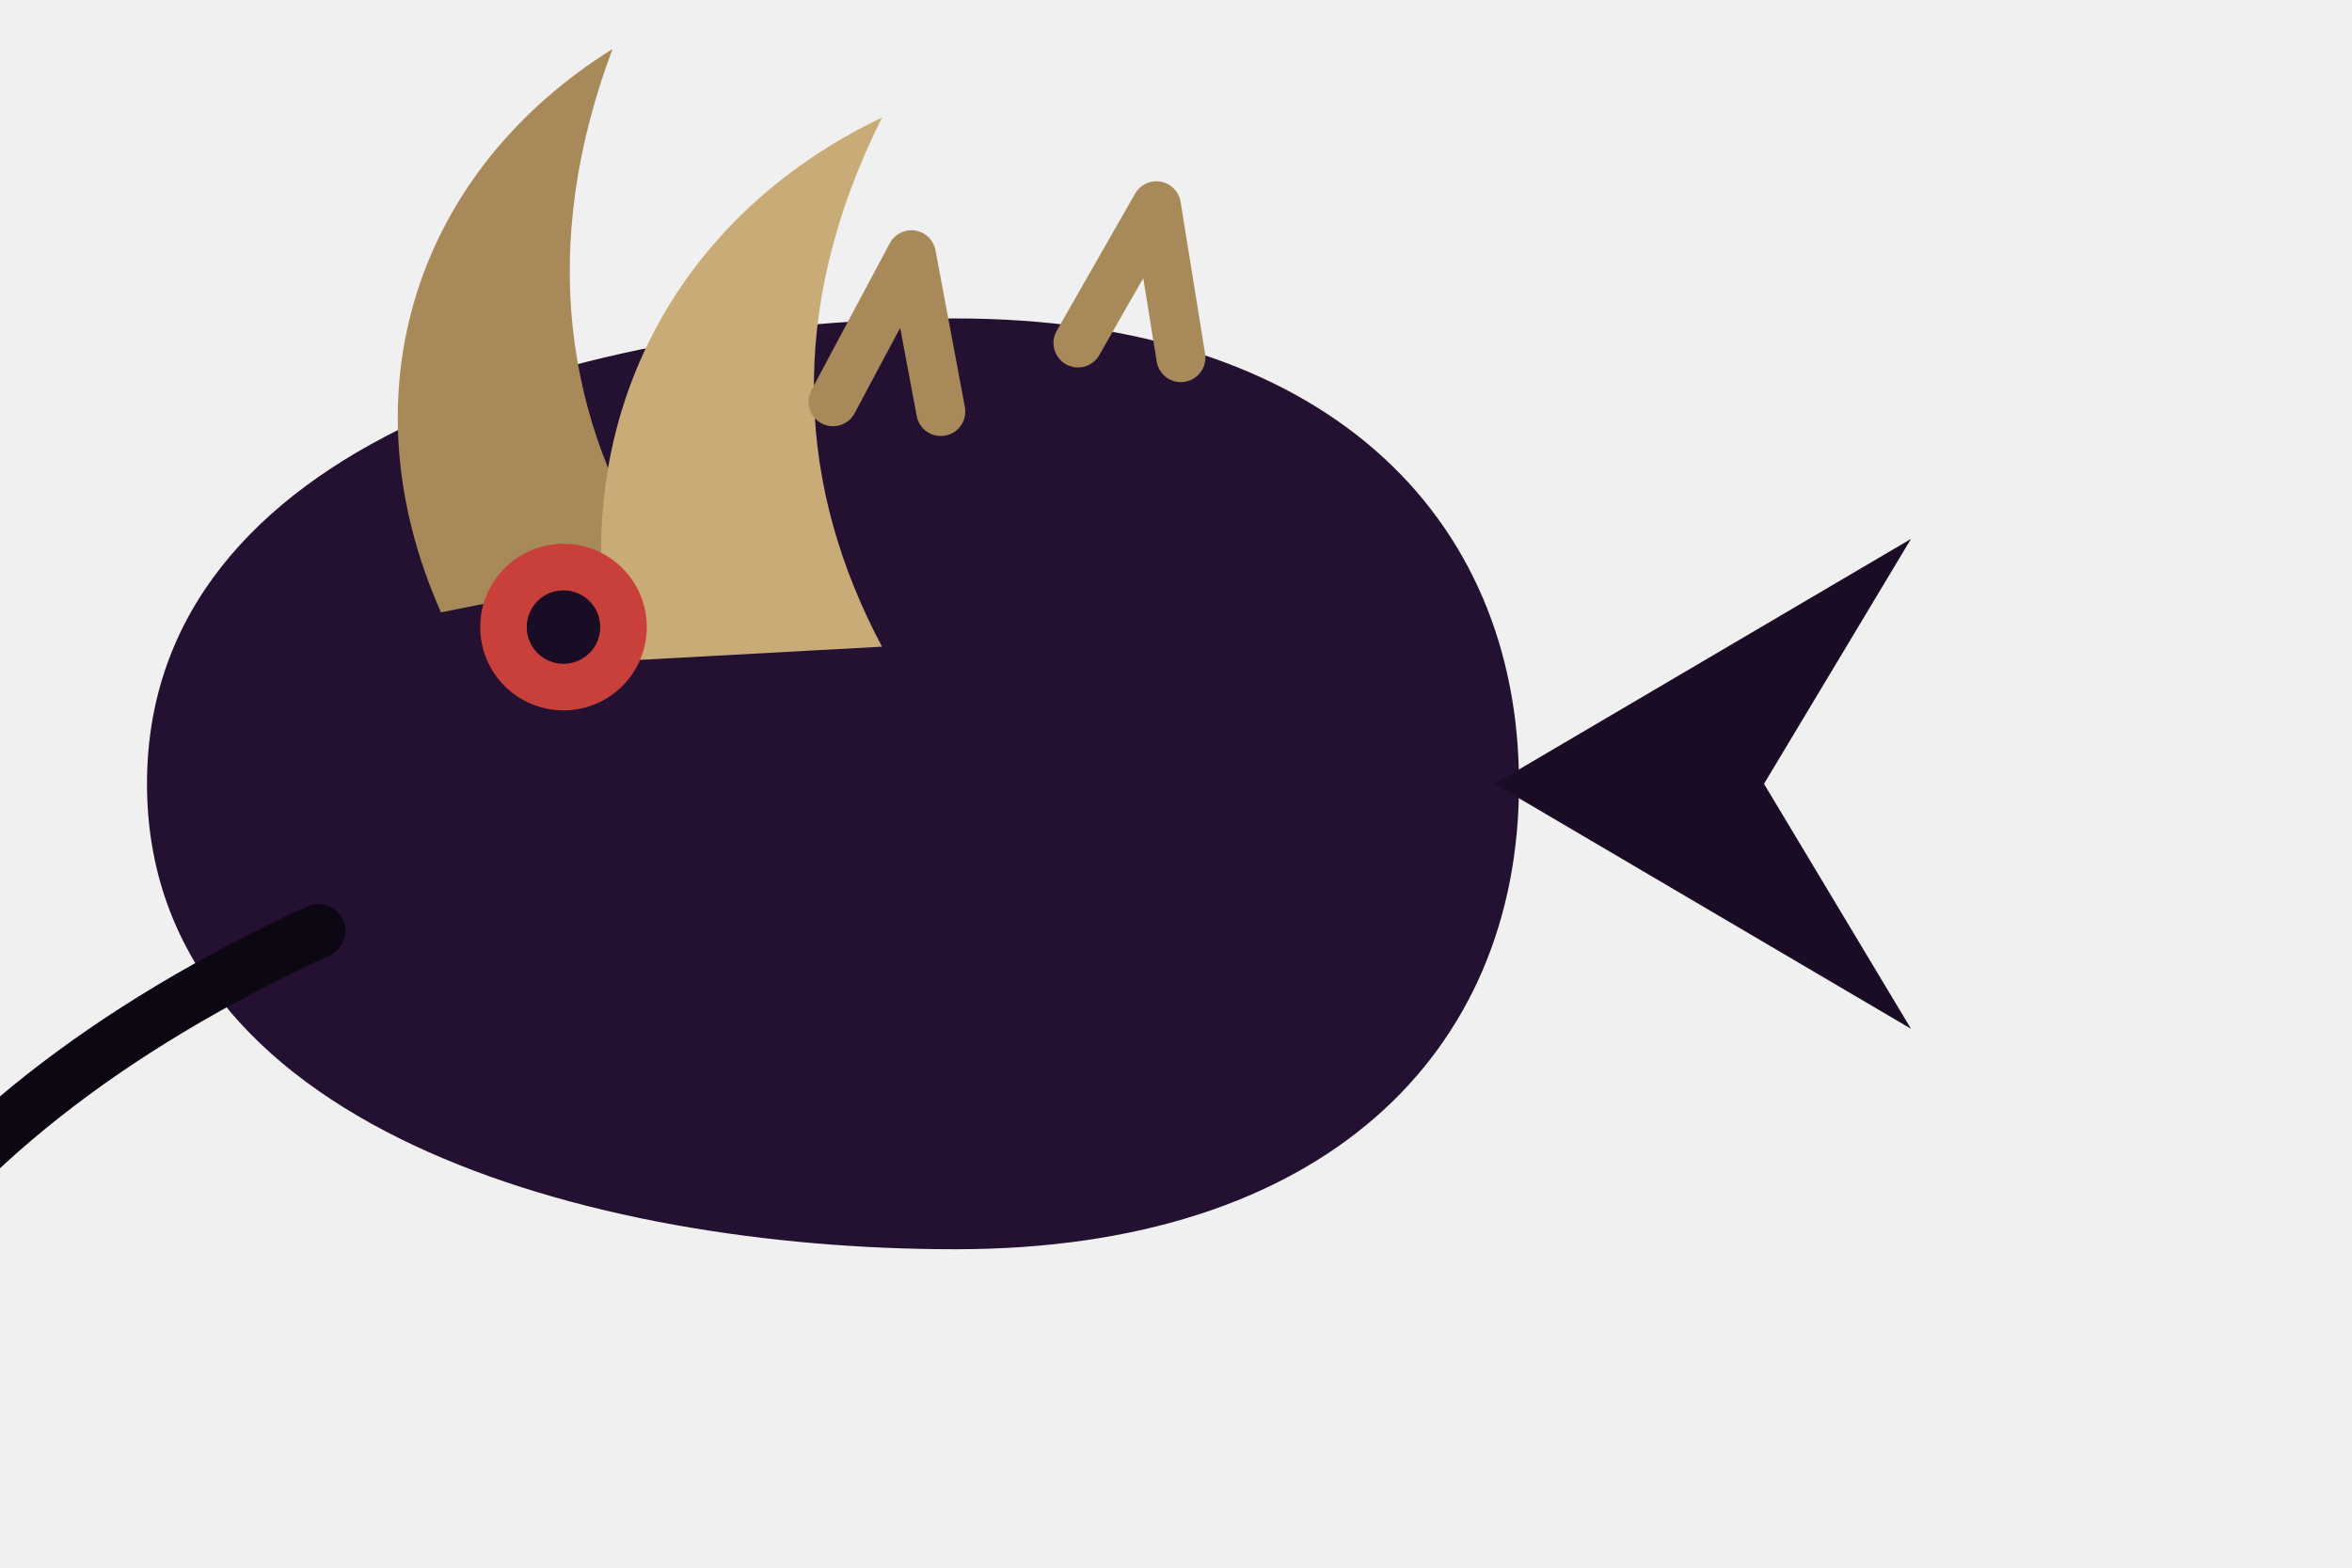
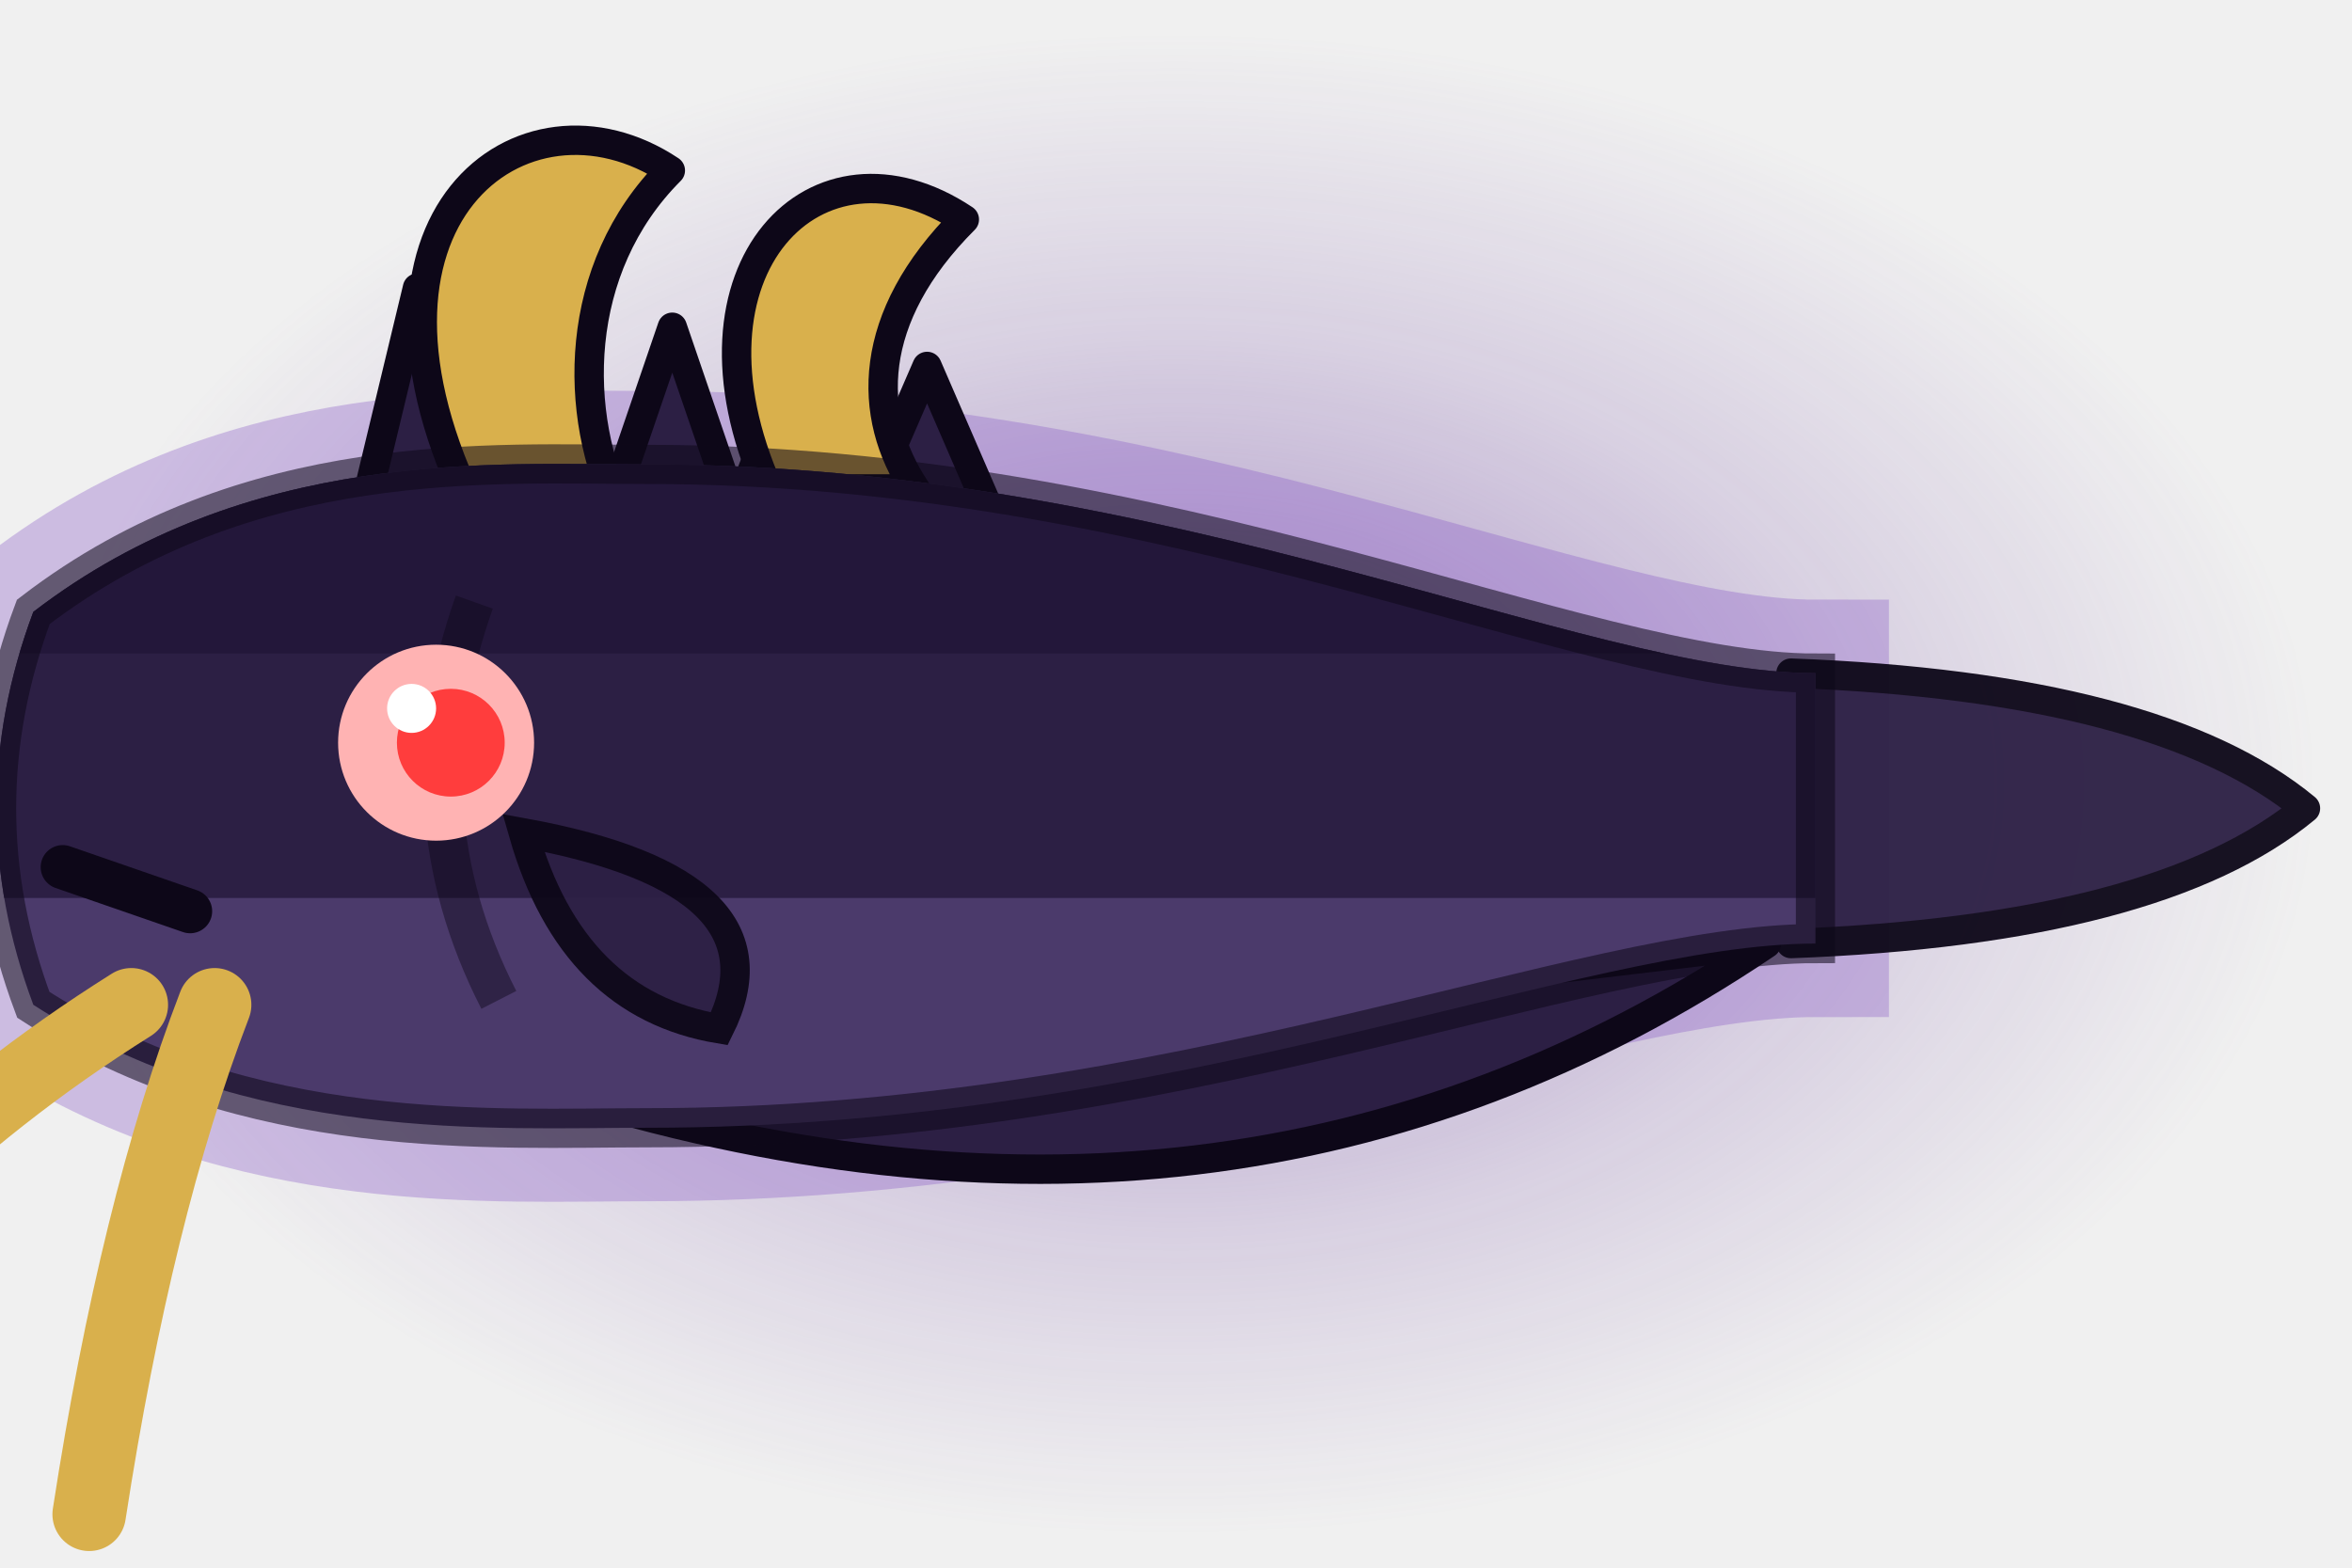
<svg xmlns="http://www.w3.org/2000/svg" viewBox="0 0 48 32">
-   <path d="M3 16C3 9 12 6.5 19.5 6.5C27 6.5 31 10.5 31 16C31 21.5 27 25.5 19.5 25.5C12 25.5 3 23 3 16Z" fill="#241131" />
-   <path d="M30.5 16L39 11L36 16L39 21Z" fill="#1a0c24" />
-   <path d="M9 12.5C7 8 8.5 3.5 12.5 1C11 5 11.5 8.6 13.5 11.6Z" fill="#a88a5a" />
-   <path d="M12.5 13.5C11.5 8.6 13.8 4.4 18 2.4C16 6.4 16.3 10 18 13.2Z" fill="#c9ab77" />
-   <path d="M17 8.2l1.6-3l0.6 3.2M22 7l1.6-2.8l0.5 3.1" stroke="#a88a5a" stroke-width="1" fill="none" stroke-linecap="round" stroke-linejoin="round" />
-   <path d="M6.5 19Q0 22 -3 26.5" stroke="#0d0714" stroke-width="1.1" fill="none" stroke-linecap="round" />
-   <circle cx="11.5" cy="12.8" r="1.7" fill="#c9403a" />
-   <circle cx="11.5" cy="12.8" r="0.75" fill="#1a0c24" />
+   <defs>
+     <clipPath id="b">
+       <path d="M0.68,12.49 C5.07,9.12 10.08,9.48 13.22,9.48 C23.94,9.48 32.29,13.74 37.05,13.74 L37.05,19.26 C32.29,19.26 23.94,23.02 13.22,23.02 C10.08,23.02 5.07,23.35 0.68,20.51 Q-0.82,16.5 0.68,12.49 Z" />
+     </clipPath>
+     <radialGradient id="halo">
+       <stop offset="0" stop-color="#6b3fa0" stop-opacity="0.55" />
+       <stop offset="0.6" stop-color="#6b3fa0" stop-opacity="0.18" />
+       <stop offset="1" stop-color="#6b3fa0" stop-opacity="0" />
+     </radialGradient>
+   </defs>
+   <ellipse cx="24" cy="16" rx="23.5" ry="15.5" fill="url(#halo)" />
+   <path d="M0.68,12.49 C5.07,9.12 10.08,9.48 13.22,9.48 C23.94,9.48 32.29,13.74 37.05,13.74 L37.05,19.26 C32.29,19.26 23.94,23.02 13.22,23.02 C10.08,23.02 5.07,23.35 0.68,20.51 Q-0.82,16.5 0.68,12.49 Z" fill="none" stroke="#8a5cc7" stroke-width="3" opacity="0.35" />
+   <path d="M36.55,13.74 Q44.05,14.02 47.05,16.5 Q44.05,18.98 36.55,19.26 Z" fill="#2c1f44" stroke="#0d0718" stroke-width="0.6" stroke-linejoin="round" opacity="0.95" />
+   <path d="M7.22,11.28 L8.52,5.88 L9.82,10.48 L11.12,6.28 L12.42,10.48 L13.72,6.68 L15.02,10.48 L16.32,7.08 L17.62,10.48 L18.92,7.48 L20.22,10.48 Z" fill="#2c1f44" stroke="#0d0718" stroke-width="0.6" stroke-linejoin="round" opacity="1" />
+   <path d="M11.22,22.22 Q25.14,26.62 36.05,19.26 Z" fill="#2c1f44" stroke="#0d0718" stroke-width="0.6" stroke-linejoin="round" />
+   <path d="M9.68,10.48 C6.68,4.48 10.68,1.48 13.68,3.48 C11.68,5.48 11.68,8.48 12.68,10.48 Z M15.68,9.98 C13.68,5.48 16.68,2.48 19.68,4.48 C17.68,6.48 17.68,8.48 18.68,9.98 Z" fill="#d9b04c" stroke="#0d0718" stroke-width="0.6" stroke-linejoin="round" />
+   <path d="M0.68,12.49 C5.07,9.12 10.08,9.48 13.22,9.48 C23.94,9.48 32.29,13.74 37.05,13.74 L37.05,19.26 C32.29,19.26 23.94,23.02 13.22,23.02 C10.08,23.02 5.07,23.35 0.68,20.51 Q-0.82,16.5 0.68,12.49 Z" fill="#4b3a6b" />
+   <g clip-path="url(#b)">
+     <rect x="0" y="0" width="48" height="18.33" fill="#2c1f44" />
+     <rect x="0" y="0" width="48" height="13.34" fill="#1a1030" opacity="0.5" />
+   </g>
+   <path d="M0.68,12.49 C5.07,9.12 10.08,9.48 13.22,9.48 C23.94,9.48 32.29,13.74 37.05,13.74 L37.05,19.26 C32.29,19.26 23.94,23.02 13.22,23.02 C10.08,23.02 5.07,23.35 0.68,20.51 Q-0.82,16.5 0.68,12.49 Z" fill="none" stroke="#0d0718" stroke-width="0.8" opacity="0.55" />
+   <path d="M9.68,12.29 Q8.18,16.5 10.18,20.41" stroke="#0d0718" stroke-width="0.8" fill="none" opacity="0.45" />
+   <path d="M10.68,17 Q16.18,18 14.68,21 Q11.68,20.5 10.68,17 Z" fill="#2c1f44" stroke="#0d0718" stroke-width="0.6" opacity="0.95" />
+   <circle cx="8.9" cy="15.16" r="2" fill="#ffb3b3" />
+   <circle cx="9.2" cy="15.16" r="1.1" fill="#ff3d3d" />
+   <circle cx="8.4" cy="14.46" r="0.5" fill="#fff" />
+   <path d="M1.28,17.7 l2.6,0.9" stroke="#0d0718" stroke-width="0.9" fill="none" stroke-linecap="round" />
+   <path d="M2.68,20.51 q-5.6,3.52 -8.96,8.8" stroke="#d9b04c" stroke-width="1.5" fill="none" stroke-linecap="round" />
+   <path d="M4.38,20.51 q-1.6,4.16 -2.56,10.4" stroke="#d9b04c" stroke-width="1.5" fill="none" stroke-linecap="round" />
</svg>
